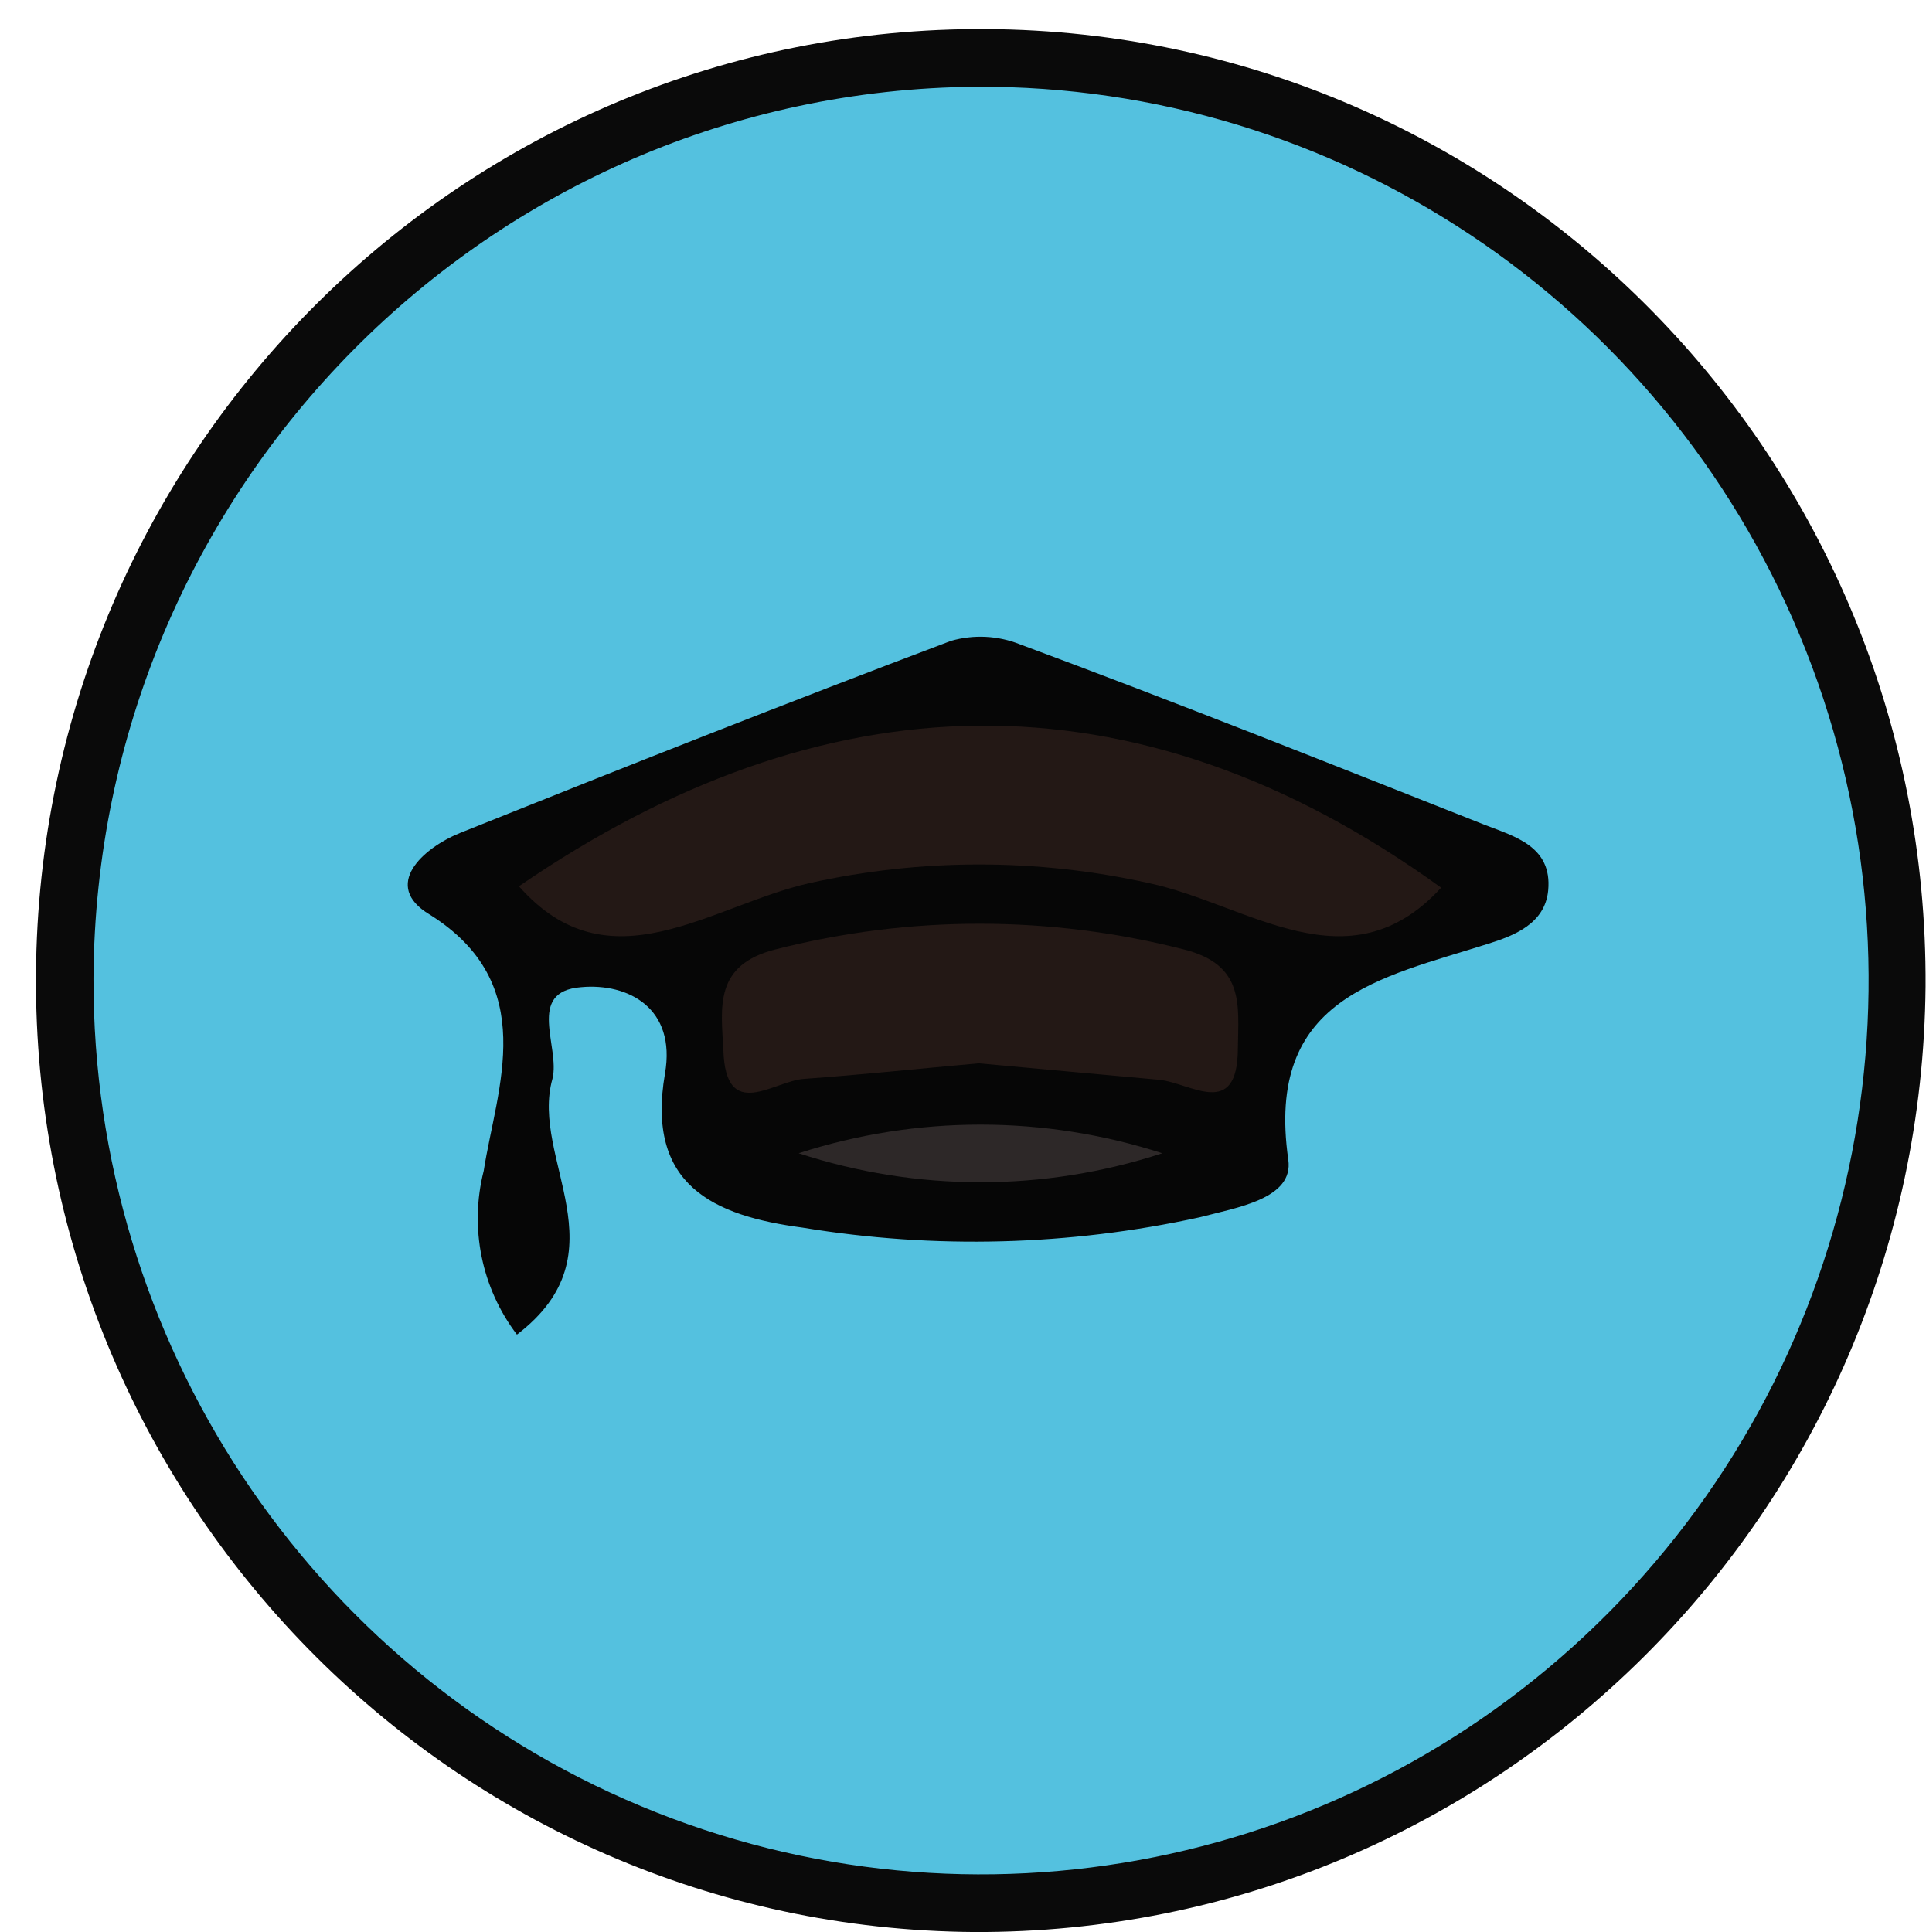
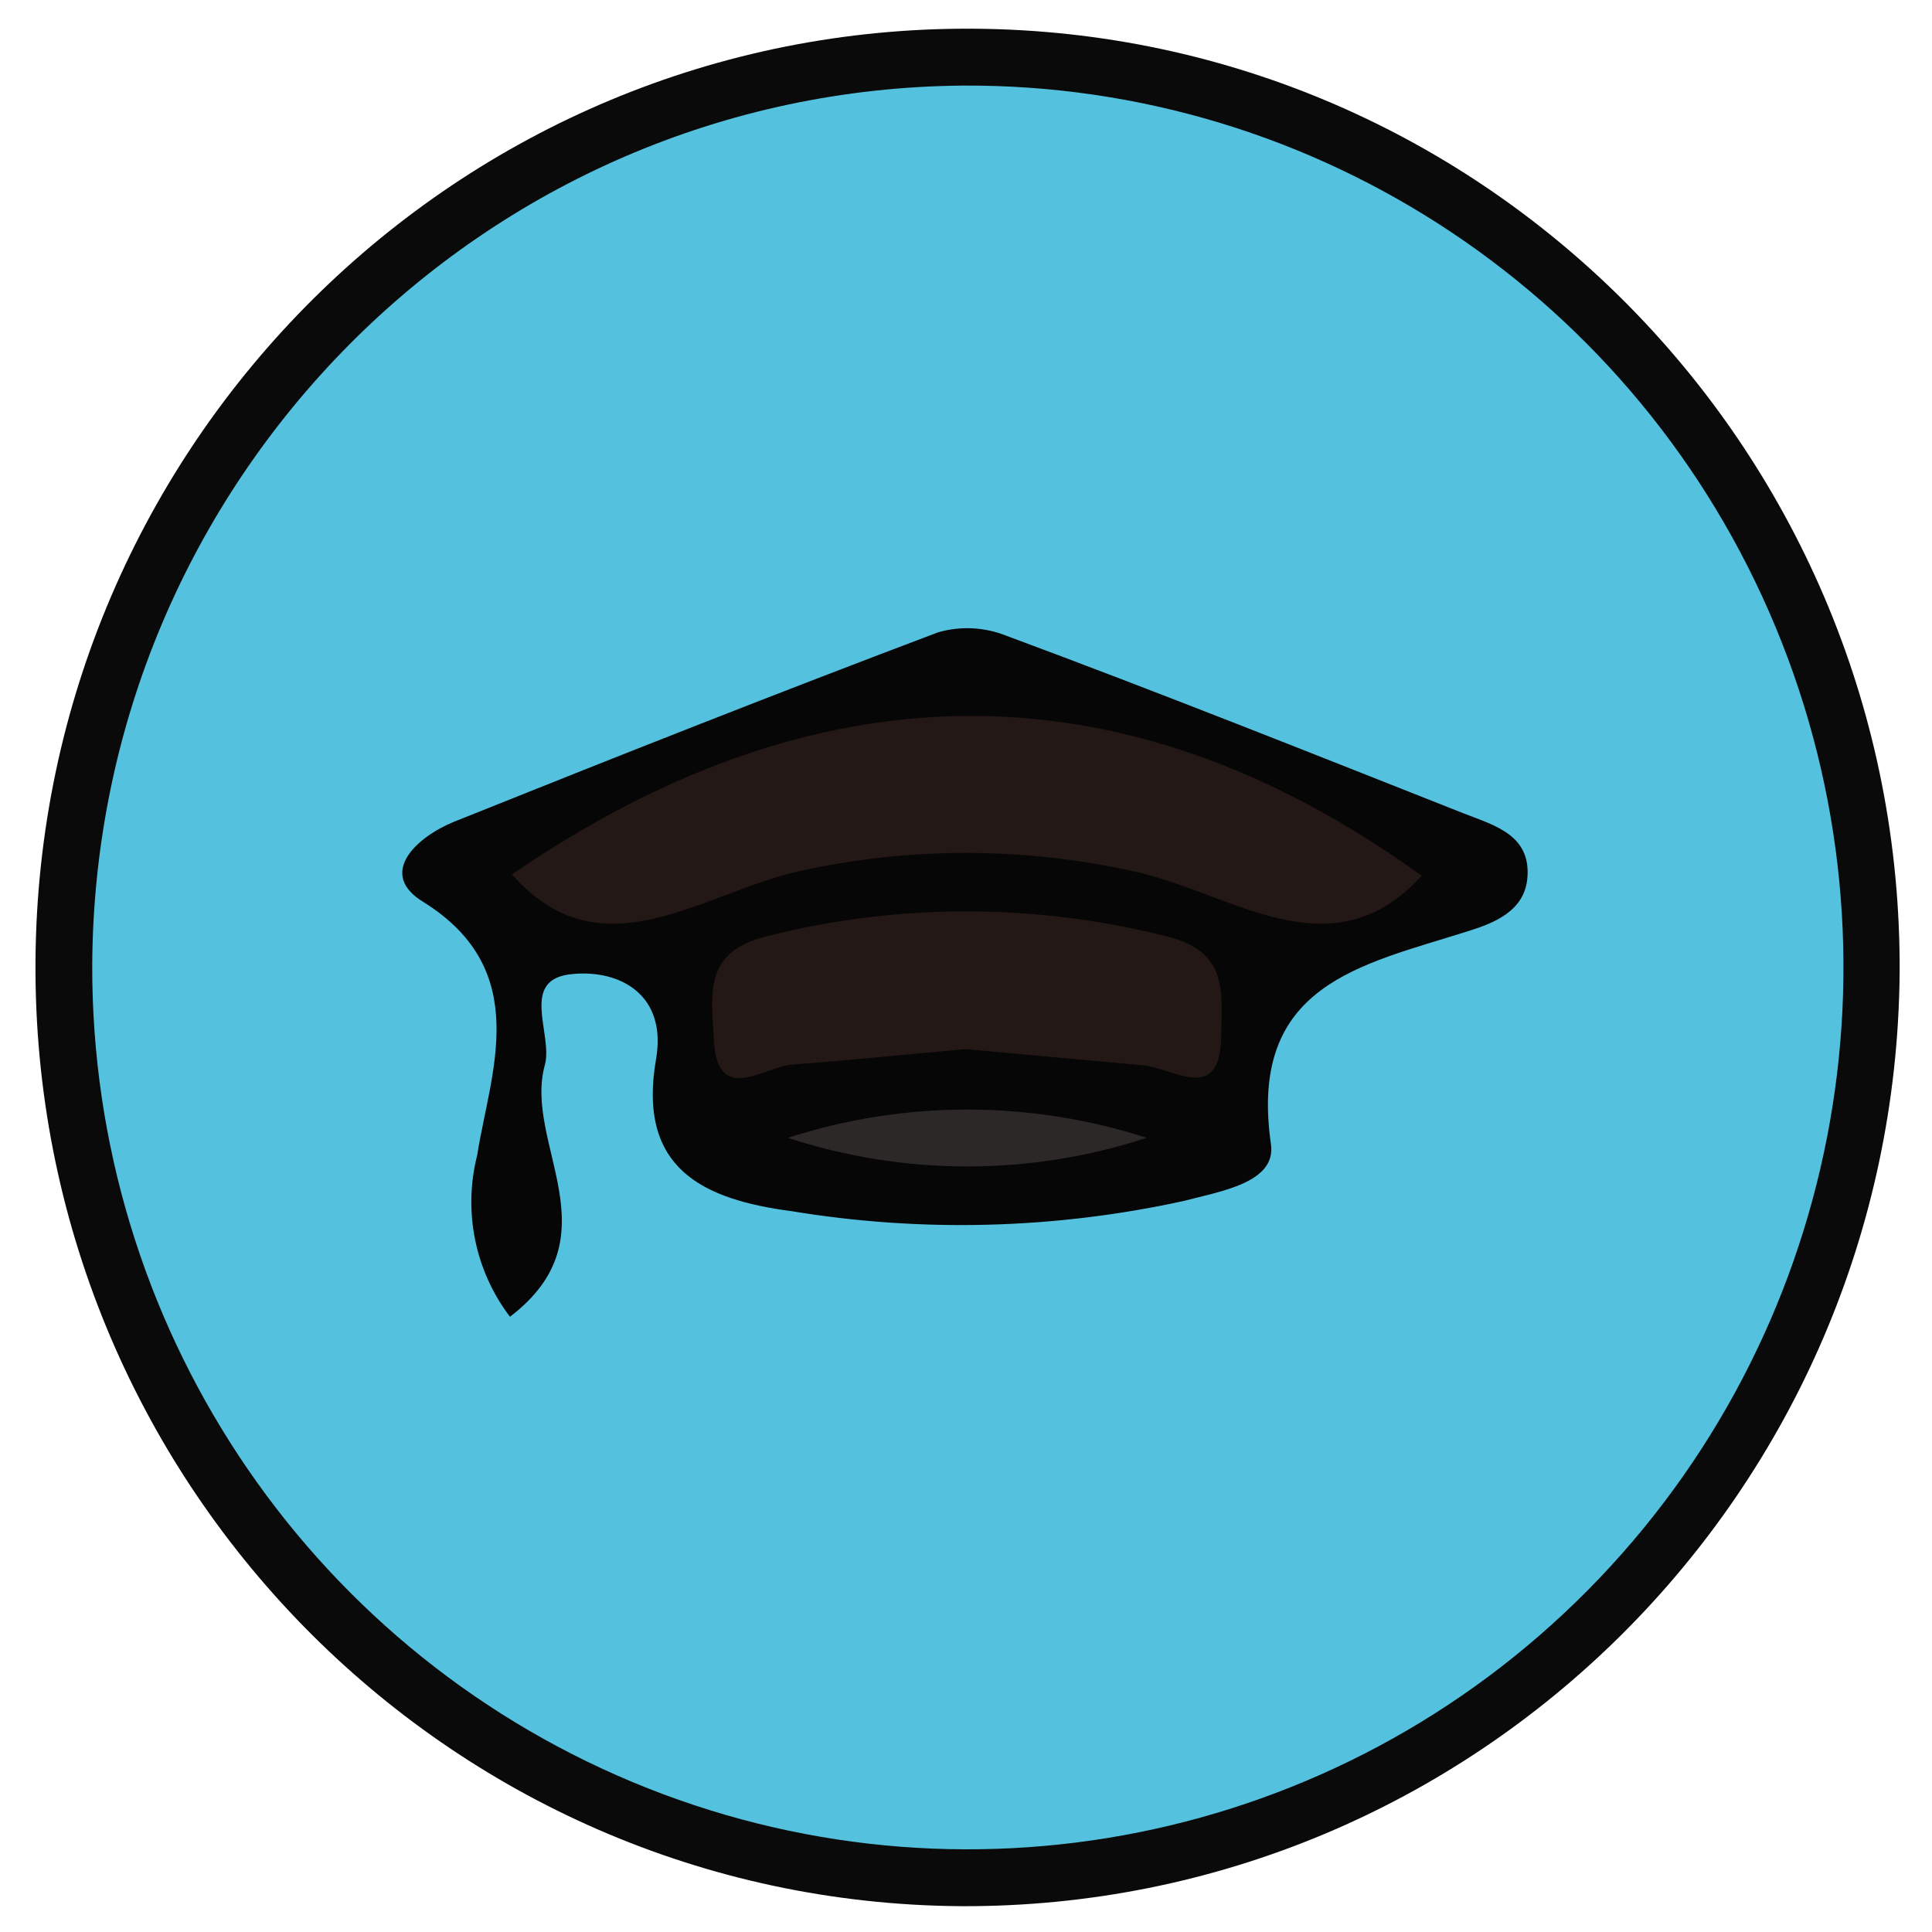
- <svg xmlns="http://www.w3.org/2000/svg">
-   <rect id="backgroundrect" width="100%" height="100%" x="0" y="0" fill="none" stroke="none" />
+ <svg xmlns="http://www.w3.org/2000/svg" viewBox="0 0 80 80" preserveAspectRatio="xMidYMid slice">
+   <rect id="backgroundrect" />
  <defs>
    <style>
            .cls-5{fill:#231815}
        </style>
  </defs>
  <g class="currentLayer" style="">
    <g class="">
      <path d="M39.795,78.931 a38.596,38.872 0 1 1 38.865,-38.636 A38.713,38.989 0 0 1 39.795,78.931 z" id="svg_2" fill="none" fill-opacity="1" opacity="1" style="fill:#0a0a0a" />
      <path d="M39.877,3.544 A36.257,36.516 0 1 1 3.819,39.965 A36.351,36.61 0 0 1 39.877,3.544 z" id="svg_3" fill="none" fill-opacity="1" opacity="1" style="fill:#54c1df" />
      <path d="M21.117,54.524 a7.754,7.81 0 0 1 -1.357,-6.691 c0.526,-3.381 2.339,-7.621 -2.211,-10.472 c-1.965,-1.178 -0.292,-2.709 1.251,-3.334 c6.667,-2.674 13.333,-5.312 20.047,-7.845 a4.386,4.417 0 0 1 2.819,0.141 c6.351,2.356 12.667,4.877 18.982,7.374 c1.24,0.483 2.76,0.883 2.596,2.674 c-0.129,1.378 -1.415,1.861 -2.468,2.191 C56.357,39.965 51.678,40.754 52.626,47.374 c0.234,1.602 -2.094,1.955 -3.614,2.356 a43.392,43.701 0 0 1 -16.222,0.424 c-3.661,-0.483 -6.409,-1.743 -5.626,-6.29 c0.468,-2.686 -1.509,-3.71 -3.427,-3.534 c-2.269,0.177 -0.842,2.45 -1.17,3.746 C21.643,47.351 25.515,51.167 21.117,54.524 z" id="svg_4" fill="none" fill-opacity="1" opacity="1" style="fill:#060606" />
      <path class="cls-5" d="M58.871,36.266 c-3.778,4.123 -7.895,0.671 -11.941,-0.188 a32.187,32.417 0 0 0 -13.86,0 c-4.058,0.919 -8.187,4.311 -11.871,0.13 C33.561,27.726 46.286,27.173 58.871,36.266 z" id="svg_5" fill="none" fill-opacity="1" opacity="1" />
      <path class="cls-5" d="M39.982,43.44 c-2.503,0.224 -4.819,0.471 -7.134,0.636 c-1.251,0.082 -3.205,1.802 -3.298,-1.178 C29.456,41.143 29.164,39.423 31.678,38.787 a33.918,34.16 0 0 1 16.678,0 c2.491,0.624 2.234,2.273 2.211,4.017 c0,2.992 -1.953,1.414 -3.24,1.307 C44.825,43.888 42.322,43.652 39.982,43.44 z" id="svg_6" fill="none" fill-opacity="1" opacity="1" />
      <path d="M47.479,47.115 a24.035,24.206 0 0 1 -14.854,0 A24.327,24.501 0 0 1 47.479,47.115 z" id="svg_7" fill="none" fill-opacity="1" opacity="1" style="fill:#2d2828" />
    </g>
  </g>
</svg>
